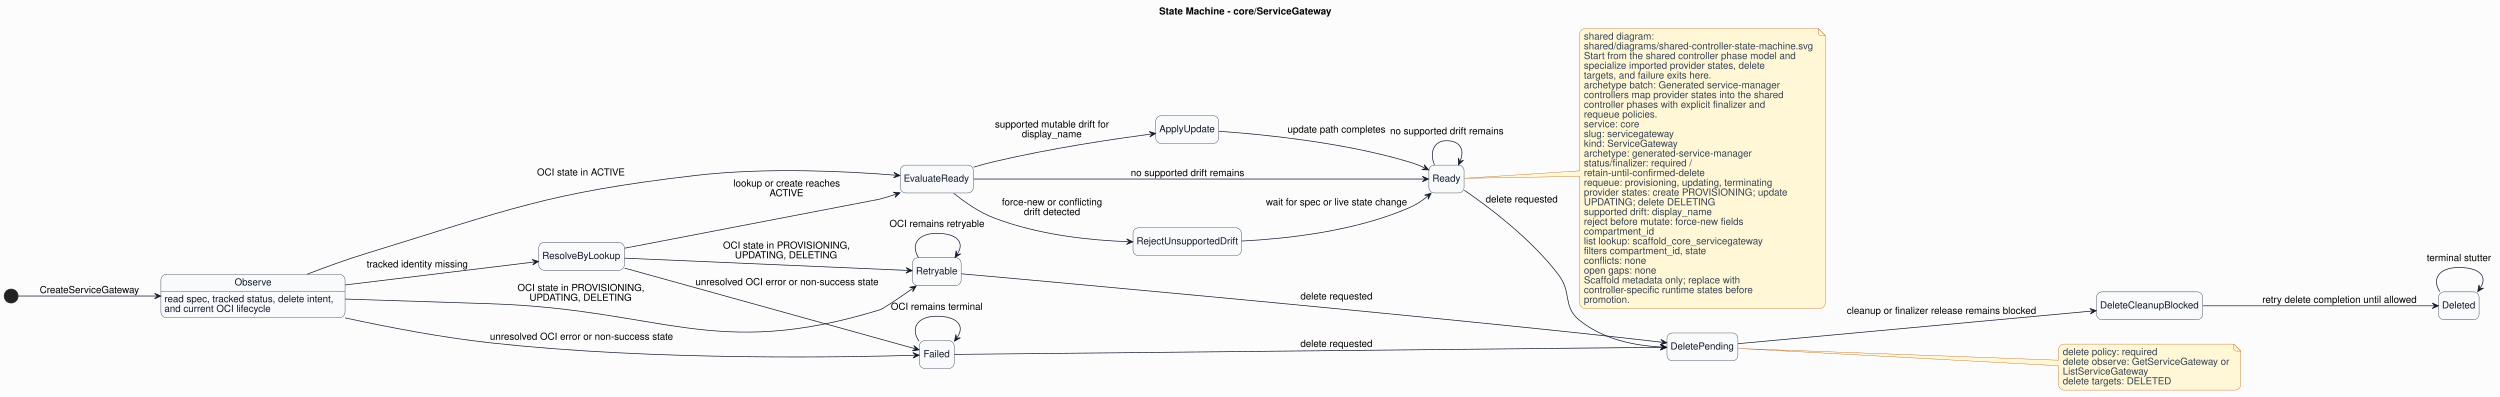
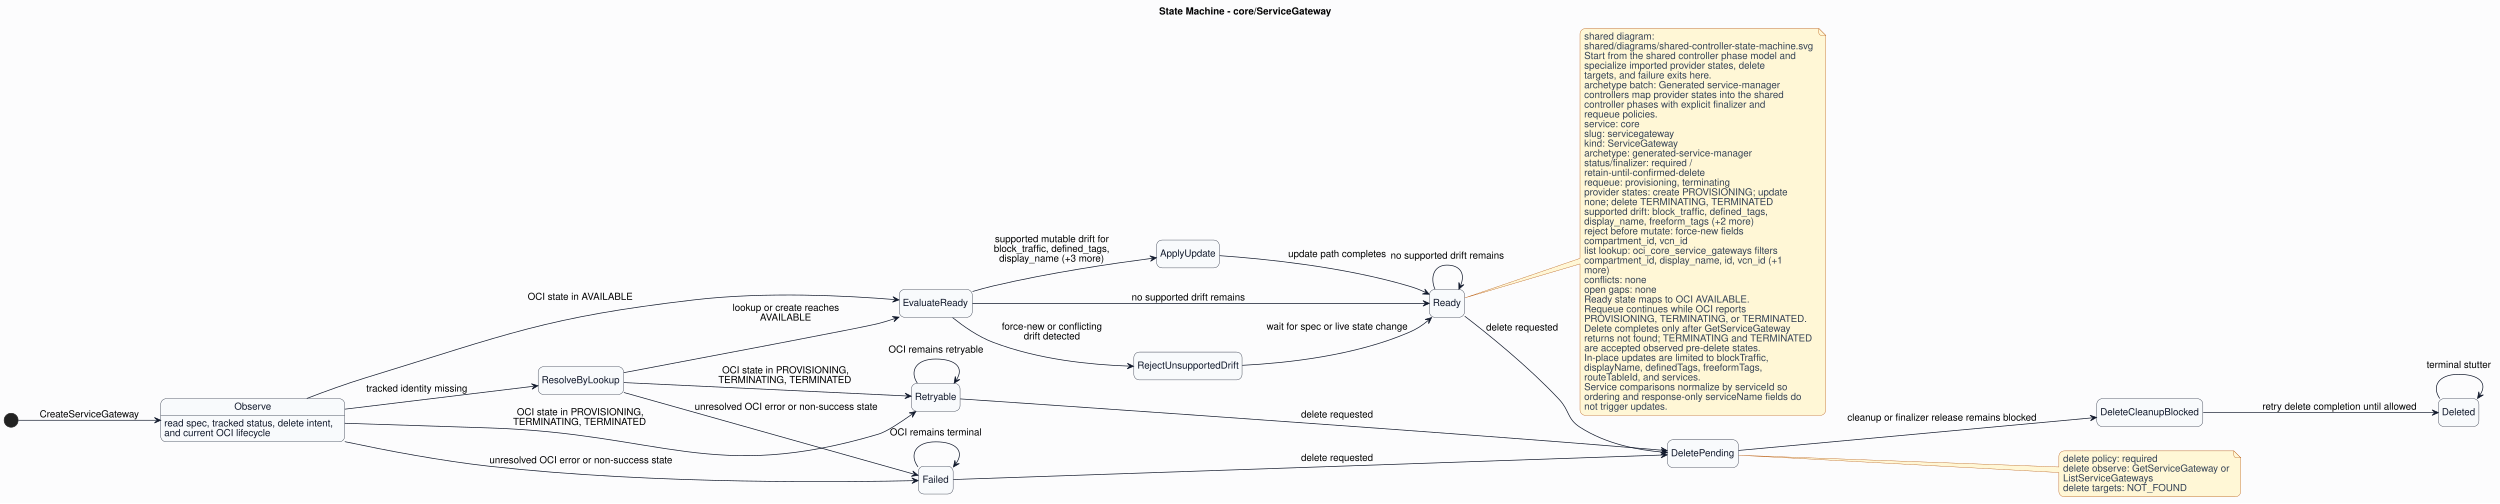
- <svg xmlns="http://www.w3.org/2000/svg" contentStyleType="text/css" data-diagram-type="STATE" height="569px" preserveAspectRatio="none" style="width:3589px;height:569px;background:#FCFCFD;" version="1.1" viewBox="0 0 3589 569" width="3589px" zoomAndPan="magnify">
+ <svg xmlns="http://www.w3.org/2000/svg" contentStyleType="text/css" data-diagram-type="STATE" height="723px" preserveAspectRatio="none" style="width:3593px;height:723px;background:#FCFCFD;" version="1.1" viewBox="0 0 3593 723" width="3593px" zoomAndPan="magnify">
  <defs />
  <g>
-     <rect fill="#FCFCFD" height="569" style="stroke:none;stroke-width:1;" width="3589" x="0" y="0" />
+     <rect fill="#FCFCFD" height="723" style="stroke:none;stroke-width:1;" width="3593" x="0" y="0" />
    <g class="title" data-source-line="10">
-       <text fill="#000000" font-family="Helvetica" font-size="14" font-weight="bold" lengthAdjust="spacing" textLength="247.447" x="1663.994" y="20.78">State Machine - core/ServiceGateway</text>
-     </g>
-     <g>
-       <rect fill="#F8FAFC" height="62" rx="8" ry="8" style="stroke:#0F172A;stroke-width:0.5;" width="264.364" x="231" y="394" />
-       <line style="stroke:#0F172A;stroke-width:0.5;" x1="231" x2="495.364" y1="418" y2="418" />
-       <text fill="#0F172A" font-family="Helvetica" font-size="14" lengthAdjust="spacing" textLength="52.91" x="336.727" y="409.78">Observe</text>
-       <text fill="#0F172A" font-family="Helvetica" font-size="14" lengthAdjust="spacing" textLength="244.364" x="236" y="433.78">read spec, tracked status, delete intent,</text>
-       <text fill="#0F172A" font-family="Helvetica" font-size="14" lengthAdjust="spacing" textLength="153.282" x="236" y="447.78">and current OCI lifecycle</text>
-     </g>
-     <rect fill="#F8FAFC" height="40" rx="8" ry="8" style="stroke:#0F172A;stroke-width:0.5;" width="104.951" x="1292.36" y="237" />
-     <text fill="#0F172A" font-family="Helvetica" font-size="14" lengthAdjust="spacing" textLength="94.951" x="1297.36" y="260.78">EvaluateReady</text>
-     <rect fill="#F8FAFC" height="40" rx="8" ry="8" style="stroke:#0F172A;stroke-width:0.5;" width="50.469" x="2051.32" y="237" />
-     <text fill="#0F172A" font-family="Helvetica" font-size="14" lengthAdjust="spacing" textLength="40.469" x="2056.32" y="260.78">Ready</text>
-     <rect fill="#F8FAFC" height="40" rx="8" ry="8" style="stroke:#0F172A;stroke-width:0.5;" width="69.917" x="1309.88" y="370" />
-     <text fill="#0F172A" font-family="Helvetica" font-size="14" lengthAdjust="spacing" textLength="59.917" x="1314.88" y="393.78">Retryable</text>
-     <rect fill="#F8FAFC" height="40" rx="8" ry="8" style="stroke:#0F172A;stroke-width:0.5;" width="50" x="1319.84" y="489" />
-     <text fill="#0F172A" font-family="Helvetica" font-size="14" lengthAdjust="spacing" textLength="38.131" x="1325.775" y="512.78">Failed</text>
-     <rect fill="#F8FAFC" height="40" rx="8" ry="8" style="stroke:#0F172A;stroke-width:0.5;" width="122.848" x="773.44" y="348" />
-     <text fill="#0F172A" font-family="Helvetica" font-size="14" lengthAdjust="spacing" textLength="112.848" x="778.44" y="371.78">ResolveByLookup</text>
-     <rect fill="#F8FAFC" height="40" rx="8" ry="8" style="stroke:#0F172A;stroke-width:0.5;" width="155.51" x="1626.56" y="327" />
-     <text fill="#0F172A" font-family="Helvetica" font-size="14" lengthAdjust="spacing" textLength="145.51" x="1631.56" y="350.78">RejectUnsupportedDrift</text>
-     <rect fill="#F8FAFC" height="40" rx="8" ry="8" style="stroke:#0F172A;stroke-width:0.5;" width="90.165" x="1659.23" y="166" />
-     <text fill="#0F172A" font-family="Helvetica" font-size="14" lengthAdjust="spacing" textLength="80.165" x="1664.23" y="189.78">ApplyUpdate</text>
-     <rect fill="#F8FAFC" height="40" rx="8" ry="8" style="stroke:#0F172A;stroke-width:0.5;" width="101.848" x="2393.1" y="478" />
-     <text fill="#0F172A" font-family="Helvetica" font-size="14" lengthAdjust="spacing" textLength="91.848" x="2398.1" y="501.78">DeletePending</text>
-     <rect fill="#F8FAFC" height="40" rx="8" ry="8" style="stroke:#0F172A;stroke-width:0.5;" width="58.255" x="3500.72" y="419" />
-     <text fill="#0F172A" font-family="Helvetica" font-size="14" lengthAdjust="spacing" textLength="48.255" x="3505.72" y="442.78">Deleted</text>
-     <rect fill="#F8FAFC" height="40" rx="8" ry="8" style="stroke:#0F172A;stroke-width:0.5;" width="152.427" x="3009.78" y="419" />
-     <text fill="#0F172A" font-family="Helvetica" font-size="14" lengthAdjust="spacing" textLength="142.427" x="3014.78" y="442.78">DeleteCleanupBlocked</text>
-     <ellipse cx="16" cy="425" fill="#222222" rx="10" ry="10" style="stroke:#222222;stroke-width:1;" />
+       <text fill="#000000" font-family="Helvetica" font-size="14" font-weight="bold" lengthAdjust="spacing" textLength="247.447" x="1665.854" y="20.78">State Machine - core/ServiceGateway</text>
+     </g>
+     <g class="entity" data-qualified-name="observe" id="ent0002">
+       <rect fill="#F8FAFC" height="62" rx="8" ry="8" style="stroke:#0F172A;stroke-width:0.5;" width="264.364" x="231" y="573" />
+       <line style="stroke:#0F172A;stroke-width:0.5;" x1="231" x2="495.364" y1="597" y2="597" />
+       <text fill="#0F172A" font-family="Helvetica" font-size="14" lengthAdjust="spacing" textLength="52.91" x="336.727" y="588.78">Observe</text>
+       <text fill="#0F172A" font-family="Helvetica" font-size="14" lengthAdjust="spacing" textLength="244.364" x="236" y="612.78">read spec, tracked status, delete intent,</text>
+       <text fill="#0F172A" font-family="Helvetica" font-size="14" lengthAdjust="spacing" textLength="153.282" x="236" y="626.78">and current OCI lifecycle</text>
+     </g>
+     <rect fill="#F8FAFC" height="40" rx="8" ry="8" style="stroke:#0F172A;stroke-width:0.5;" width="104.951" x="1292.36" y="416" />
+     <text fill="#0F172A" font-family="Helvetica" font-size="14" lengthAdjust="spacing" textLength="94.951" x="1297.36" y="439.78">EvaluateReady</text>
+     <rect fill="#F8FAFC" height="40" rx="8" ry="8" style="stroke:#0F172A;stroke-width:0.5;" width="50.469" x="2054.32" y="416" />
+     <text fill="#0F172A" font-family="Helvetica" font-size="14" lengthAdjust="spacing" textLength="40.469" x="2059.32" y="439.78">Ready</text>
+     <rect fill="#F8FAFC" height="40" rx="8" ry="8" style="stroke:#0F172A;stroke-width:0.5;" width="69.917" x="1309.88" y="551" />
+     <text fill="#0F172A" font-family="Helvetica" font-size="14" lengthAdjust="spacing" textLength="59.917" x="1314.88" y="574.78">Retryable</text>
+     <rect fill="#F8FAFC" height="40" rx="8" ry="8" style="stroke:#0F172A;stroke-width:0.5;" width="50" x="1319.84" y="670" />
+     <text fill="#0F172A" font-family="Helvetica" font-size="14" lengthAdjust="spacing" textLength="38.131" x="1325.775" y="693.78">Failed</text>
+     <rect fill="#F8FAFC" height="40" rx="8" ry="8" style="stroke:#0F172A;stroke-width:0.5;" width="122.848" x="773.44" y="527" />
+     <text fill="#0F172A" font-family="Helvetica" font-size="14" lengthAdjust="spacing" textLength="112.848" x="778.44" y="550.78">ResolveByLookup</text>
+     <rect fill="#F8FAFC" height="40" rx="8" ry="8" style="stroke:#0F172A;stroke-width:0.5;" width="155.51" x="1629.56" y="506" />
+     <text fill="#0F172A" font-family="Helvetica" font-size="14" lengthAdjust="spacing" textLength="145.51" x="1634.56" y="529.78">RejectUnsupportedDrift</text>
+     <rect fill="#F8FAFC" height="40" rx="8" ry="8" style="stroke:#0F172A;stroke-width:0.5;" width="90.165" x="1662.23" y="345" />
+     <text fill="#0F172A" font-family="Helvetica" font-size="14" lengthAdjust="spacing" textLength="80.165" x="1667.23" y="368.78">ApplyUpdate</text>
+     <rect fill="#F8FAFC" height="40" rx="8" ry="8" style="stroke:#0F172A;stroke-width:0.5;" width="101.848" x="2396.46" y="632" />
+     <text fill="#0F172A" font-family="Helvetica" font-size="14" lengthAdjust="spacing" textLength="91.848" x="2401.46" y="655.78">DeletePending</text>
+     <rect fill="#F8FAFC" height="40" rx="8" ry="8" style="stroke:#0F172A;stroke-width:0.5;" width="58.255" x="3504.44" y="573" />
+     <text fill="#0F172A" font-family="Helvetica" font-size="14" lengthAdjust="spacing" textLength="48.255" x="3509.44" y="596.78">Deleted</text>
+     <rect fill="#F8FAFC" height="40" rx="8" ry="8" style="stroke:#0F172A;stroke-width:0.5;" width="152.427" x="3013.5" y="573" />
+     <text fill="#0F172A" font-family="Helvetica" font-size="14" lengthAdjust="spacing" textLength="142.427" x="3018.5" y="596.78">DeleteCleanupBlocked</text>
+     <g class="start_entity" data-qualified-name=".start." data-source-line="32" id="ent0002">
+       <ellipse cx="16" cy="604" fill="#222222" rx="10" ry="10" style="stroke:#222222;stroke-width:1;" />
+     </g>
    <g class="entity" data-qualified-name="GMN2" data-source-line="55" id="ent0003">
-       <path d="M2267.78,49 L2267.78,245.2 L2102.1,255.99 L2267.78,253.2 L2267.78,435 A8,8 0 0 0 2275.78,443 L2612.261,443 A8,8 0 0 0 2620.261,435 L2620.261,51 L2610.261,41 L2275.78,41 A8,8 0 0 0 2267.78,49" fill="#FFF7D6" style="stroke:#B45309;stroke-width:0.5;" />
-       <path d="M2610.261,41 L2610.261,47 A4,4 0 0 0 2614.261,51 L2620.261,51 L2610.261,41" fill="#FFF7D6" style="stroke:#B45309;stroke-width:0.5;" />
-       <text fill="#334155" font-family="Helvetica" font-size="14" lengthAdjust="spacing" textLength="101.165" x="2273.78" y="56.78">shared diagram:</text>
-       <text fill="#334155" font-family="Helvetica" font-size="14" lengthAdjust="spacing" textLength="331.481" x="2273.78" y="70.78">shared/diagrams/shared-controller-state-machine.svg</text>
-       <text fill="#334155" font-family="Helvetica" font-size="14" lengthAdjust="spacing" textLength="304.274" x="2273.78" y="84.78">Start from the shared controller phase model and</text>
-       <text fill="#334155" font-family="Helvetica" font-size="14" lengthAdjust="spacing" textLength="261.468" x="2273.78" y="98.78">specialize imported provider states, delete</text>
-       <text fill="#334155" font-family="Helvetica" font-size="14" lengthAdjust="spacing" textLength="184.434" x="2273.78" y="112.78">targets, and failure exits here.</text>
-       <text fill="#334155" font-family="Helvetica" font-size="14" lengthAdjust="spacing" textLength="281.709" x="2273.78" y="126.78">archetype batch: Generated service-manager</text>
-       <text fill="#334155" font-family="Helvetica" font-size="14" lengthAdjust="spacing" textLength="287.923" x="2273.78" y="140.78">controllers map provider states into the shared</text>
-       <text fill="#334155" font-family="Helvetica" font-size="14" lengthAdjust="spacing" textLength="261.461" x="2273.78" y="154.78">controller phases with explicit finalizer and</text>
-       <text fill="#334155" font-family="Helvetica" font-size="14" lengthAdjust="spacing" textLength="105.848" x="2273.78" y="168.78">requeue policies.</text>
-       <text fill="#334155" font-family="Helvetica" font-size="14" lengthAdjust="spacing" textLength="79.358" x="2273.78" y="182.78">service: core</text>
-       <text fill="#334155" font-family="Helvetica" font-size="14" lengthAdjust="spacing" textLength="129.951" x="2273.78" y="196.78">slug: servicegateway</text>
-       <text fill="#334155" font-family="Helvetica" font-size="14" lengthAdjust="spacing" textLength="135.393" x="2273.78" y="210.78">kind: ServiceGateway</text>
-       <text fill="#334155" font-family="Helvetica" font-size="14" lengthAdjust="spacing" textLength="241.24" x="2273.78" y="224.78">archetype: generated-service-manager</text>
-       <text fill="#334155" font-family="Helvetica" font-size="14" lengthAdjust="spacing" textLength="156.406" x="2273.78" y="238.78">status/finalizer: required /</text>
-       <text fill="#334155" font-family="Helvetica" font-size="14" lengthAdjust="spacing" textLength="174.303" x="2273.78" y="252.78">retain-until-confirmed-delete</text>
-       <text fill="#334155" font-family="Helvetica" font-size="14" lengthAdjust="spacing" textLength="272.398" x="2273.78" y="266.78">requeue: provisioning, updating, terminating</text>
-       <text fill="#334155" font-family="Helvetica" font-size="14" lengthAdjust="spacing" textLength="295.682" x="2273.78" y="280.78">provider states: create PROVISIONING; update</text>
-       <text fill="#334155" font-family="Helvetica" font-size="14" lengthAdjust="spacing" textLength="192.165" x="2273.78" y="294.78">UPDATING; delete DELETING</text>
-       <text fill="#334155" font-family="Helvetica" font-size="14" lengthAdjust="spacing" textLength="183.661" x="2273.78" y="308.78">supported drift: display_name</text>
-       <text fill="#334155" font-family="Helvetica" font-size="14" lengthAdjust="spacing" textLength="230.33" x="2273.78" y="322.78">reject before mutate: force-new fields</text>
-       <text fill="#334155" font-family="Helvetica" font-size="14" lengthAdjust="spacing" textLength="100.379" x="2273.78" y="336.78">compartment_id</text>
-       <text fill="#334155" font-family="Helvetica" font-size="14" lengthAdjust="spacing" textLength="257.578" x="2273.78" y="350.78">list lookup: scaffold_core_servicegateway</text>
-       <text fill="#334155" font-family="Helvetica" font-size="14" lengthAdjust="spacing" textLength="175.848" x="2273.78" y="364.78">filters compartment_id, state</text>
-       <text fill="#334155" font-family="Helvetica" font-size="14" lengthAdjust="spacing" textLength="89.496" x="2273.78" y="378.78">conflicts: none</text>
-       <text fill="#334155" font-family="Helvetica" font-size="14" lengthAdjust="spacing" textLength="104.316" x="2273.78" y="392.78">open gaps: none</text>
-       <text fill="#334155" font-family="Helvetica" font-size="14" lengthAdjust="spacing" textLength="224.902" x="2273.78" y="406.78">Scaffold metadata only; replace with</text>
-       <text fill="#334155" font-family="Helvetica" font-size="14" lengthAdjust="spacing" textLength="244.323" x="2273.78" y="420.78">controller-specific runtime states before</text>
-       <text fill="#334155" font-family="Helvetica" font-size="14" lengthAdjust="spacing" textLength="66.144" x="2273.78" y="434.78">promotion.</text>
-     </g>
-     <g class="entity" data-qualified-name="GMN5" data-source-line="85" id="ent0006">
-       <path d="M2955.27,502 L2955.27,517.1 L2495.24,500.28 L2955.27,525.1 L2955.27,552 A8,8 0 0 0 2963.27,560 L3208.724,560 A8,8 0 0 0 3216.724,552 L3216.724,504 L3206.724,494 L2963.27,494 A8,8 0 0 0 2955.27,502" fill="#FFF7D6" style="stroke:#B45309;stroke-width:0.5;" />
-       <path d="M3206.724,494 L3206.724,500 A4,4 0 0 0 3210.724,504 L3216.724,504 L3206.724,494" fill="#FFF7D6" style="stroke:#B45309;stroke-width:0.5;" />
-       <text fill="#334155" font-family="Helvetica" font-size="14" lengthAdjust="spacing" textLength="136.972" x="2961.27" y="509.78">delete policy: required</text>
-       <text fill="#334155" font-family="Helvetica" font-size="14" lengthAdjust="spacing" textLength="240.454" x="2961.27" y="523.78">delete observe: GetServiceGateway or</text>
-       <text fill="#334155" font-family="Helvetica" font-size="14" lengthAdjust="spacing" textLength="123.717" x="2961.27" y="537.78">ListServiceGateway</text>
-       <text fill="#334155" font-family="Helvetica" font-size="14" lengthAdjust="spacing" textLength="157.185" x="2961.27" y="551.78">delete targets: DELETED</text>
+       <path d="M2270.78,49 L2270.78,371.3 L2105.12,428.14 L2270.78,379.3 L2270.78,589 A8,8 0 0 0 2278.78,597 L2615.986,597 A8,8 0 0 0 2623.986,589 L2623.986,51 L2613.986,41 L2278.78,41 A8,8 0 0 0 2270.78,49" fill="#FFF7D6" style="stroke:#B45309;stroke-width:0.5;" />
+       <path d="M2613.986,41 L2613.986,47 A4,4 0 0 0 2617.986,51 L2623.986,51 L2613.986,41" fill="#FFF7D6" style="stroke:#B45309;stroke-width:0.5;" />
+       <text fill="#334155" font-family="Helvetica" font-size="14" lengthAdjust="spacing" textLength="101.165" x="2276.78" y="56.78">shared diagram:</text>
+       <text fill="#334155" font-family="Helvetica" font-size="14" lengthAdjust="spacing" textLength="331.481" x="2276.78" y="70.78">shared/diagrams/shared-controller-state-machine.svg</text>
+       <text fill="#334155" font-family="Helvetica" font-size="14" lengthAdjust="spacing" textLength="304.274" x="2276.78" y="84.78">Start from the shared controller phase model and</text>
+       <text fill="#334155" font-family="Helvetica" font-size="14" lengthAdjust="spacing" textLength="261.468" x="2276.78" y="98.78">specialize imported provider states, delete</text>
+       <text fill="#334155" font-family="Helvetica" font-size="14" lengthAdjust="spacing" textLength="184.434" x="2276.78" y="112.78">targets, and failure exits here.</text>
+       <text fill="#334155" font-family="Helvetica" font-size="14" lengthAdjust="spacing" textLength="281.709" x="2276.78" y="126.78">archetype batch: Generated service-manager</text>
+       <text fill="#334155" font-family="Helvetica" font-size="14" lengthAdjust="spacing" textLength="287.923" x="2276.78" y="140.78">controllers map provider states into the shared</text>
+       <text fill="#334155" font-family="Helvetica" font-size="14" lengthAdjust="spacing" textLength="261.461" x="2276.78" y="154.78">controller phases with explicit finalizer and</text>
+       <text fill="#334155" font-family="Helvetica" font-size="14" lengthAdjust="spacing" textLength="105.848" x="2276.78" y="168.78">requeue policies.</text>
+       <text fill="#334155" font-family="Helvetica" font-size="14" lengthAdjust="spacing" textLength="79.358" x="2276.78" y="182.78">service: core</text>
+       <text fill="#334155" font-family="Helvetica" font-size="14" lengthAdjust="spacing" textLength="129.951" x="2276.78" y="196.78">slug: servicegateway</text>
+       <text fill="#334155" font-family="Helvetica" font-size="14" lengthAdjust="spacing" textLength="135.393" x="2276.78" y="210.78">kind: ServiceGateway</text>
+       <text fill="#334155" font-family="Helvetica" font-size="14" lengthAdjust="spacing" textLength="241.24" x="2276.78" y="224.78">archetype: generated-service-manager</text>
+       <text fill="#334155" font-family="Helvetica" font-size="14" lengthAdjust="spacing" textLength="156.406" x="2276.78" y="238.78">status/finalizer: required /</text>
+       <text fill="#334155" font-family="Helvetica" font-size="14" lengthAdjust="spacing" textLength="174.303" x="2276.78" y="252.78">retain-until-confirmed-delete</text>
+       <text fill="#334155" font-family="Helvetica" font-size="14" lengthAdjust="spacing" textLength="210.902" x="2276.78" y="266.78">requeue: provisioning, terminating</text>
+       <text fill="#334155" font-family="Helvetica" font-size="14" lengthAdjust="spacing" textLength="295.682" x="2276.78" y="280.78">provider states: create PROVISIONING; update</text>
+       <text fill="#334155" font-family="Helvetica" font-size="14" lengthAdjust="spacing" textLength="276.179" x="2276.78" y="294.78">none; delete TERMINATING, TERMINATED</text>
+       <text fill="#334155" font-family="Helvetica" font-size="14" lengthAdjust="spacing" textLength="263.819" x="2276.78" y="308.78">supported drift: block_traffic, defined_tags,</text>
+       <text fill="#334155" font-family="Helvetica" font-size="14" lengthAdjust="spacing" textLength="245.499" x="2276.78" y="322.78">display_name, freeform_tags (+2 more)</text>
+       <text fill="#334155" font-family="Helvetica" font-size="14" lengthAdjust="spacing" textLength="230.33" x="2276.78" y="336.78">reject before mutate: force-new fields</text>
+       <text fill="#334155" font-family="Helvetica" font-size="14" lengthAdjust="spacing" textLength="148.627" x="2276.78" y="350.78">compartment_id, vcn_id</text>
+       <text fill="#334155" font-family="Helvetica" font-size="14" lengthAdjust="spacing" textLength="279.351" x="2276.78" y="364.78">list lookup: oci_core_service_gateways filters</text>
+       <text fill="#334155" font-family="Helvetica" font-size="14" lengthAdjust="spacing" textLength="285.981" x="2276.78" y="378.78">compartment_id, display_name, id, vcn_id (+1</text>
+       <text fill="#334155" font-family="Helvetica" font-size="14" lengthAdjust="spacing" textLength="36.559" x="2276.78" y="392.78">more)</text>
+       <text fill="#334155" font-family="Helvetica" font-size="14" lengthAdjust="spacing" textLength="89.496" x="2276.78" y="406.78">conflicts: none</text>
+       <text fill="#334155" font-family="Helvetica" font-size="14" lengthAdjust="spacing" textLength="104.316" x="2276.78" y="420.78">open gaps: none</text>
+       <text fill="#334155" font-family="Helvetica" font-size="14" lengthAdjust="spacing" textLength="240.447" x="2276.78" y="434.78">Ready state maps to OCI AVAILABLE.</text>
+       <text fill="#334155" font-family="Helvetica" font-size="14" lengthAdjust="spacing" textLength="232.682" x="2276.78" y="448.78">Requeue continues while OCI reports</text>
+       <text fill="#334155" font-family="Helvetica" font-size="14" lengthAdjust="spacing" textLength="325.91" x="2276.78" y="462.78">PROVISIONING, TERMINATING, or TERMINATED.</text>
+       <text fill="#334155" font-family="Helvetica" font-size="14" lengthAdjust="spacing" textLength="298.026" x="2276.78" y="476.78">Delete completes only after GetServiceGateway</text>
+       <text fill="#334155" font-family="Helvetica" font-size="14" lengthAdjust="spacing" textLength="332.206" x="2276.78" y="490.78">returns not found; TERMINATING and TERMINATED</text>
+       <text fill="#334155" font-family="Helvetica" font-size="14" lengthAdjust="spacing" textLength="254.488" x="2276.78" y="504.78">are accepted observed pre-delete states.</text>
+       <text fill="#334155" font-family="Helvetica" font-size="14" lengthAdjust="spacing" textLength="266.902" x="2276.78" y="518.78">In-place updates are limited to blockTraffic,</text>
+       <text fill="#334155" font-family="Helvetica" font-size="14" lengthAdjust="spacing" textLength="260.675" x="2276.78" y="532.78">displayName, definedTags, freeformTags,</text>
+       <text fill="#334155" font-family="Helvetica" font-size="14" lengthAdjust="spacing" textLength="168.868" x="2276.78" y="546.78">routeTableId, and services.</text>
+       <text fill="#334155" font-family="Helvetica" font-size="14" lengthAdjust="spacing" textLength="291.778" x="2276.78" y="560.78">Service comparisons normalize by serviceId so</text>
+       <text fill="#334155" font-family="Helvetica" font-size="14" lengthAdjust="spacing" textLength="312.054" x="2276.78" y="574.78">ordering and response-only serviceName fields do</text>
+       <text fill="#334155" font-family="Helvetica" font-size="14" lengthAdjust="spacing" textLength="120.634" x="2276.78" y="588.78">not trigger updates.</text>
+     </g>
+     <g class="entity" data-qualified-name="GMN5" data-source-line="96" id="ent0006">
+       <path d="M2958.99,656 L2958.99,671.12 L2498.63,654.28 L2958.99,679.12 L2958.99,706 A8,8 0 0 0 2966.99,714 L3212.444,714 A8,8 0 0 0 3220.444,706 L3220.444,658 L3210.444,648 L2966.99,648 A8,8 0 0 0 2958.99,656" fill="#FFF7D6" style="stroke:#B45309;stroke-width:0.5;" />
+       <path d="M3210.444,648 L3210.444,654 A4,4 0 0 0 3214.444,658 L3220.444,658 L3210.444,648" fill="#FFF7D6" style="stroke:#B45309;stroke-width:0.5;" />
+       <text fill="#334155" font-family="Helvetica" font-size="14" lengthAdjust="spacing" textLength="136.972" x="2964.99" y="663.78">delete policy: required</text>
+       <text fill="#334155" font-family="Helvetica" font-size="14" lengthAdjust="spacing" textLength="240.454" x="2964.99" y="677.78">delete observe: GetServiceGateway or</text>
+       <text fill="#334155" font-family="Helvetica" font-size="14" lengthAdjust="spacing" textLength="130.717" x="2964.99" y="691.78">ListServiceGateways</text>
+       <text fill="#334155" font-family="Helvetica" font-size="14" lengthAdjust="spacing" textLength="179.724" x="2964.99" y="705.78">delete targets: NOT_FOUND</text>
    </g>
    <g class="link" data-entity-1="ent0002" data-entity-2="ent0002" data-link-type="dependency" data-source-line="32" id="lnk3">
-       <path d="M26.23,425 C55.61,425 143.76,425 224.94,425" fill="none" id="*start*-to-observe" style="stroke:#0F172A;stroke-width:1;" />
-       <polygon fill="#0F172A" points="230.94,425,221.94,421,225.94,425,221.94,429,230.94,425" style="stroke:#0F172A;stroke-width:1;" />
-       <text fill="#000000" font-family="Helvetica" font-size="14" lengthAdjust="spacing" textLength="143.951" x="57" y="420.78">CreateServiceGateway</text>
+       <path d="M26.23,604 C55.61,604 143.76,604 224.94,604" fill="none" id="*start*-to-observe" style="stroke:#0F172A;stroke-width:1;" />
+       <polygon fill="#0F172A" points="230.94,604,221.94,600,225.94,604,221.94,608,230.94,604" style="stroke:#0F172A;stroke-width:1;" />
+       <text fill="#000000" font-family="Helvetica" font-size="14" lengthAdjust="spacing" textLength="143.951" x="57" y="599.78">CreateServiceGateway</text>
    </g>
    <g class="link" data-entity-1="ent0002" data-entity-2="ent0007" data-link-type="dependency" data-source-line="33" id="lnk4">
-       <path d="M495.64,409.05 C586.55,398.01 697.334,384.573 767.184,376.093" fill="none" id="observe-to-resolve_by_lookup" style="stroke:#0F172A;stroke-width:1;" />
-       <polygon fill="#0F172A" points="773.14,375.37,763.723,372.484,768.176,375.973,764.688,380.425,773.14,375.37" style="stroke:#0F172A;stroke-width:1;" />
-       <text fill="#000000" font-family="Helvetica" font-size="14" lengthAdjust="spacing" textLength="145.503" x="526.36" y="383.84">tracked identity missing</text>
+       <path d="M495.64,588.05 C586.55,577.01 697.334,563.573 767.184,555.093" fill="none" id="observe-to-resolve_by_lookup" style="stroke:#0F172A;stroke-width:1;" />
+       <polygon fill="#0F172A" points="773.14,554.37,763.723,551.484,768.176,554.973,764.688,559.426,773.14,554.37" style="stroke:#0F172A;stroke-width:1;" />
+       <text fill="#000000" font-family="Helvetica" font-size="14" lengthAdjust="spacing" textLength="145.503" x="526.36" y="562.84">tracked identity missing</text>
    </g>
    <g class="link" data-entity-1="ent0007" data-entity-2="ent0003" data-link-type="dependency" data-source-line="34" id="lnk5">
-       <path d="M896.78,356.3 C1014.37,333.72 1261.26,286.3 1262.36,286 C1272.07,283.36 1276.604,282.054 1286.384,278.704" fill="none" id="resolve_by_lookup-to-evaluate_ready" style="stroke:#0F172A;stroke-width:1;" />
-       <polygon fill="#0F172A" points="1292.06,276.76,1282.249,275.892,1287.33,278.38,1284.842,283.461,1292.06,276.76" style="stroke:#0F172A;stroke-width:1;" />
-       <text fill="#000000" font-family="Helvetica" font-size="14" lengthAdjust="spacing" textLength="154.089" x="1052.86" y="267.78">lookup or create reaches</text>
-       <text fill="#000000" font-family="Helvetica" font-size="14" lengthAdjust="spacing" textLength="50.565" x="1104.622" y="281.78">ACTIVE</text>
+       <path d="M896.57,535.58 C1010.1,514.19 1244.77,469.79 1262.36,465 C1272.07,462.36 1276.604,461.054 1286.384,457.704" fill="none" id="resolve_by_lookup-to-evaluate_ready" style="stroke:#0F172A;stroke-width:1;" />
+       <polygon fill="#0F172A" points="1292.06,455.76,1282.249,454.892,1287.33,457.38,1284.842,462.461,1292.06,455.76" style="stroke:#0F172A;stroke-width:1;" />
+       <text fill="#000000" font-family="Helvetica" font-size="14" lengthAdjust="spacing" textLength="154.089" x="1052.86" y="446.78">lookup or create reaches</text>
+       <text fill="#000000" font-family="Helvetica" font-size="14" lengthAdjust="spacing" textLength="75.489" x="1092.16" y="460.78">AVAILABLE</text>
    </g>
    <g class="link" data-entity-1="ent0007" data-entity-2="ent0005" data-link-type="dependency" data-source-line="35" id="lnk6">
-       <path d="M896.63,370.63 C1004.21,375.29 1218.806,384.58 1303.596,388.26" fill="none" id="resolve_by_lookup-to-retryable" style="stroke:#0F172A;stroke-width:1;" />
-       <polygon fill="#0F172A" points="1309.59,388.52,1300.772,384.134,1304.595,388.303,1300.425,392.126,1309.59,388.52" style="stroke:#0F172A;stroke-width:1;" />
-       <text fill="#000000" font-family="Helvetica" font-size="14" lengthAdjust="spacing" textLength="184.379" x="1037.86" y="356.9">OCI state in PROVISIONING,</text>
-       <text fill="#000000" font-family="Helvetica" font-size="14" lengthAdjust="spacing" textLength="150.131" x="1054.984" y="370.9">UPDATING, DELETING</text>
+       <path d="M896.63,549.87 C1004.21,554.95 1218.807,565.097 1303.597,569.097" fill="none" id="resolve_by_lookup-to-retryable" style="stroke:#0F172A;stroke-width:1;" />
+       <polygon fill="#0F172A" points="1309.59,569.38,1300.789,564.96,1304.596,569.144,1300.411,572.951,1309.59,569.38" style="stroke:#0F172A;stroke-width:1;" />
+       <text fill="#000000" font-family="Helvetica" font-size="14" lengthAdjust="spacing" textLength="184.379" x="1037.781" y="536.54">OCI state in PROVISIONING,</text>
+       <text fill="#000000" font-family="Helvetica" font-size="14" lengthAdjust="spacing" textLength="195.221" x="1032.36" y="550.54">TERMINATING, TERMINATED</text>
    </g>
    <g class="link" data-entity-1="ent0007" data-entity-2="ent0006" data-link-type="dependency" data-source-line="36" id="lnk7">
-       <path d="M896.63,384.87 C1008.69,415.97 1237.579,479.505 1313.669,500.625" fill="none" id="resolve_by_lookup-to-failed" style="stroke:#0F172A;stroke-width:1;" />
-       <polygon fill="#0F172A" points="1319.45,502.23,1311.848,495.969,1314.632,500.893,1309.708,503.677,1319.45,502.23" style="stroke:#0F172A;stroke-width:1;" />
-       <text fill="#000000" font-family="Helvetica" font-size="14" lengthAdjust="spacing" textLength="263.778" x="998.36" y="409.39">unresolved OCI error or non-success state</text>
+       <path d="M896.63,564.11 C1008.69,595.65 1237.585,660.083 1313.675,681.513" fill="none" id="resolve_by_lookup-to-failed" style="stroke:#0F172A;stroke-width:1;" />
+       <polygon fill="#0F172A" points="1319.45,683.14,1311.871,676.85,1314.637,681.784,1309.703,684.55,1319.45,683.14" style="stroke:#0F172A;stroke-width:1;" />
+       <text fill="#000000" font-family="Helvetica" font-size="14" lengthAdjust="spacing" textLength="263.778" x="998.36" y="589.03">unresolved OCI error or non-success state</text>
    </g>
    <g class="link" data-entity-1="ent0002" data-entity-2="ent0003" data-link-type="dependency" data-source-line="37" id="lnk8">
-       <path d="M440.96,393.64 C467.45,383.43 497.47,372.55 525.36,364 C731.5,300.82 783.22,277.06 997.36,252 C1101.33,239.83 1218.05,246.034 1285.99,251.554" fill="none" id="observe-to-evaluate_ready" style="stroke:#0F172A;stroke-width:1;" />
-       <polygon fill="#0F172A" points="1291.97,252.04,1283.323,247.324,1286.986,251.635,1282.676,255.298,1291.97,252.04" style="stroke:#0F172A;stroke-width:1;" />
-       <text fill="#000000" font-family="Helvetica" font-size="14" lengthAdjust="spacing" textLength="128.372" x="770.86" y="251.95">OCI state in ACTIVE</text>
+       <path d="M440.96,572.64 C467.45,562.43 497.47,551.55 525.36,543 C731.5,479.82 783.22,456.06 997.36,431 C1101.33,418.83 1218.05,425.034 1285.99,430.554" fill="none" id="observe-to-evaluate_ready" style="stroke:#0F172A;stroke-width:1;" />
+       <polygon fill="#0F172A" points="1291.97,431.04,1283.323,426.324,1286.986,430.635,1282.676,434.298,1291.97,431.04" style="stroke:#0F172A;stroke-width:1;" />
+       <text fill="#000000" font-family="Helvetica" font-size="14" lengthAdjust="spacing" textLength="153.296" x="758.36" y="430.95">OCI state in AVAILABLE</text>
    </g>
    <g class="link" data-entity-1="ent0002" data-entity-2="ent0005" data-link-type="dependency" data-source-line="38" id="lnk9">
-       <path d="M495.47,429.33 C558.11,431.38 634.11,433.85 702.36,436 C951.16,443.84 1024.33,517.82 1262.36,445 C1268.36,443.17 1289.442,428.766 1310.472,413.886" fill="none" id="observe-to-retryable" style="stroke:#0F172A;stroke-width:1;" />
-       <polygon fill="#0F172A" points="1315.37,410.42,1305.713,412.353,1311.288,413.308,1310.333,418.884,1315.37,410.42" style="stroke:#0F172A;stroke-width:1;" />
-       <text fill="#000000" font-family="Helvetica" font-size="14" lengthAdjust="spacing" textLength="184.379" x="742.86" y="417.78">OCI state in PROVISIONING,</text>
-       <text fill="#000000" font-family="Helvetica" font-size="14" lengthAdjust="spacing" textLength="150.131" x="759.984" y="431.78">UPDATING, DELETING</text>
+       <path d="M495.47,608.33 C558.11,610.38 634.11,612.85 702.36,615 C951.16,622.84 1023.72,694.79 1262.36,624 C1273.77,620.62 1292.445,608.364 1311.305,594.914" fill="none" id="observe-to-retryable" style="stroke:#0F172A;stroke-width:1;" />
+       <polygon fill="#0F172A" points="1316.19,591.43,1306.54,593.399,1312.119,594.333,1311.185,599.912,1316.19,591.43" style="stroke:#0F172A;stroke-width:1;" />
+       <text fill="#000000" font-family="Helvetica" font-size="14" lengthAdjust="spacing" textLength="184.379" x="742.781" y="596.78">OCI state in PROVISIONING,</text>
+       <text fill="#000000" font-family="Helvetica" font-size="14" lengthAdjust="spacing" textLength="195.221" x="737.36" y="610.78">TERMINATING, TERMINATED</text>
    </g>
    <g class="link" data-entity-1="ent0002" data-entity-2="ent0006" data-link-type="dependency" data-source-line="39" id="lnk10">
-       <path d="M495.48,456.38 C557.78,469.89 633.51,484.32 702.36,492 C941.8,518.7 1228.453,512.602 1313.563,510.012" fill="none" id="observe-to-failed" style="stroke:#0F172A;stroke-width:1;" />
-       <polygon fill="#0F172A" points="1319.56,509.83,1310.443,506.106,1314.562,509.982,1310.686,514.102,1319.56,509.83" style="stroke:#0F172A;stroke-width:1;" />
-       <text fill="#000000" font-family="Helvetica" font-size="14" lengthAdjust="spacing" textLength="263.778" x="703.36" y="487.78">unresolved OCI error or non-success state</text>
+       <path d="M495.52,634.76 C557.83,648.03 633.56,662.26 702.36,670 C941.8,696.92 1228.452,692.769 1313.562,690.789" fill="none" id="observe-to-failed" style="stroke:#0F172A;stroke-width:1;" />
+       <polygon fill="#0F172A" points="1319.56,690.65,1310.469,686.86,1314.561,690.766,1310.656,694.858,1319.56,690.65" style="stroke:#0F172A;stroke-width:1;" />
+       <text fill="#000000" font-family="Helvetica" font-size="14" lengthAdjust="spacing" textLength="263.778" x="703.36" y="665.78">unresolved OCI error or non-success state</text>
    </g>
    <g class="link" data-entity-1="ent0003" data-entity-2="ent0008" data-link-type="dependency" data-source-line="40" id="lnk11">
-       <path d="M1369.06,277.48 C1384.49,289.89 1405.81,304.85 1427.32,313 C1491.53,337.35 1563.604,344.906 1620.304,347.026" fill="none" id="evaluate_ready-to-reject_unsupported_drift" style="stroke:#0F172A;stroke-width:1;" />
-       <polygon fill="#0F172A" points="1626.3,347.25,1617.456,342.916,1621.303,347.063,1617.157,350.911,1626.3,347.25" style="stroke:#0F172A;stroke-width:1;" />
-       <text fill="#000000" font-family="Helvetica" font-size="14" lengthAdjust="spacing" textLength="143.951" x="1438.32" y="294.78">force-new or conflicting</text>
-       <text fill="#000000" font-family="Helvetica" font-size="14" lengthAdjust="spacing" textLength="80.938" x="1469.827" y="308.78">drift detected</text>
+       <path d="M1369.06,456.49 C1384.49,468.9 1405.8,483.86 1427.32,492 C1492.46,516.65 1565.714,524.169 1623.074,526.189" fill="none" id="evaluate_ready-to-reject_unsupported_drift" style="stroke:#0F172A;stroke-width:1;" />
+       <polygon fill="#0F172A" points="1629.07,526.4,1620.216,522.086,1624.073,526.224,1619.935,530.081,1629.07,526.4" style="stroke:#0F172A;stroke-width:1;" />
+       <text fill="#000000" font-family="Helvetica" font-size="14" lengthAdjust="spacing" textLength="143.951" x="1439.82" y="473.78">force-new or conflicting</text>
+       <text fill="#000000" font-family="Helvetica" font-size="14" lengthAdjust="spacing" textLength="80.938" x="1471.327" y="487.78">drift detected</text>
    </g>
    <g class="link" data-entity-1="ent0008" data-entity-2="ent0004" data-link-type="dependency" data-source-line="41" id="lnk12">
-       <path d="M1782.32,346.06 C1848.2,342.77 1944.3,332 2021.32,299 C2033.36,293.84 2040.48,289.236 2049.92,281.246" fill="none" id="reject_unsupported_drift-to-ready" style="stroke:#0F172A;stroke-width:1;" />
-       <polygon fill="#0F172A" points="2054.5,277.37,2045.046,280.131,2050.684,280.6,2050.215,286.238,2054.5,277.37" style="stroke:#0F172A;stroke-width:1;" />
-       <text fill="#000000" font-family="Helvetica" font-size="14" lengthAdjust="spacing" textLength="203.882" x="1817.32" y="294.78">wait for spec or live state change</text>
+       <path d="M1785.32,525.06 C1851.2,521.77 1947.3,511 2024.32,478 C2036.36,472.84 2043.48,468.236 2052.92,460.246" fill="none" id="reject_unsupported_drift-to-ready" style="stroke:#0F172A;stroke-width:1;" />
+       <polygon fill="#0F172A" points="2057.5,456.37,2048.046,459.131,2053.684,459.6,2053.215,465.238,2057.5,456.37" style="stroke:#0F172A;stroke-width:1;" />
+       <text fill="#000000" font-family="Helvetica" font-size="14" lengthAdjust="spacing" textLength="203.882" x="1820.32" y="473.78">wait for spec or live state change</text>
    </g>
    <g class="link" data-entity-1="ent0003" data-entity-2="ent0009" data-link-type="dependency" data-source-line="42" id="lnk13">
-       <path d="M1397.72,239.96 C1407.49,237.07 1417.67,234.27 1427.32,232 C1508.17,212.95 1598.202,199.61 1653.032,192.33" fill="none" id="evaluate_ready-to-apply_update" style="stroke:#0F172A;stroke-width:1;" />
-       <polygon fill="#0F172A" points="1658.98,191.54,1649.532,188.759,1654.024,192.198,1650.585,196.69,1658.98,191.54" style="stroke:#0F172A;stroke-width:1;" />
-       <text fill="#000000" font-family="Helvetica" font-size="14" lengthAdjust="spacing" textLength="163.42" x="1428.32" y="183.09">supported mutable drift for</text>
-       <text fill="#000000" font-family="Helvetica" font-size="14" lengthAdjust="spacing" textLength="86.386" x="1466.837" y="197.09">display_name</text>
+       <path d="M1397.71,418.95 C1407.48,416.06 1417.66,413.27 1427.32,411 C1509.28,391.76 1600.69,378.425 1656.03,371.215" fill="none" id="evaluate_ready-to-apply_update" style="stroke:#0F172A;stroke-width:1;" />
+       <polygon fill="#0F172A" points="1661.98,370.44,1652.539,367.636,1657.022,371.086,1653.572,375.569,1661.98,370.44" style="stroke:#0F172A;stroke-width:1;" />
+       <text fill="#000000" font-family="Helvetica" font-size="14" lengthAdjust="spacing" textLength="163.42" x="1429.882" y="348.01">supported mutable drift for</text>
+       <text fill="#000000" font-family="Helvetica" font-size="14" lengthAdjust="spacing" textLength="166.544" x="1428.32" y="362.01">block_traffic, defined_tags,</text>
+       <text fill="#000000" font-family="Helvetica" font-size="14" lengthAdjust="spacing" textLength="151.348" x="1435.918" y="376.01">display_name (+3 more)</text>
    </g>
    <g class="link" data-entity-1="ent0009" data-entity-2="ent0004" data-link-type="dependency" data-source-line="43" id="lnk14">
-       <path d="M1749.88,188.45 C1811.86,192.76 1927.1,204.07 2021.32,232 C2031.36,234.98 2036.503,236.9 2045.612,241.28" fill="none" id="apply_update-to-ready" style="stroke:#0F172A;stroke-width:1;" />
-       <polygon fill="#0F172A" points="2051.02,243.88,2044.642,236.375,2046.514,241.714,2041.176,243.585,2051.02,243.88" style="stroke:#0F172A;stroke-width:1;" />
-       <text fill="#000000" font-family="Helvetica" font-size="14" lengthAdjust="spacing" textLength="141.654" x="1848.32" y="190.45">update path completes</text>
+       <path d="M1752.88,367.45 C1814.86,371.76 1930.1,383.07 2024.32,411 C2034.36,413.98 2039.503,415.9 2048.613,420.28" fill="none" id="apply_update-to-ready" style="stroke:#0F172A;stroke-width:1;" />
+       <polygon fill="#0F172A" points="2054.02,422.88,2047.642,415.375,2049.514,420.714,2044.176,422.585,2054.02,422.88" style="stroke:#0F172A;stroke-width:1;" />
+       <text fill="#000000" font-family="Helvetica" font-size="14" lengthAdjust="spacing" textLength="141.654" x="1851.32" y="369.45">update path completes</text>
    </g>
    <g class="link" data-entity-1="ent0003" data-entity-2="ent0004" data-link-type="dependency" data-source-line="44" id="lnk15">
-       <path d="M1397.73,257 C1542.46,257 1940.77,257 2044.86,257" fill="none" id="evaluate_ready-to-ready" style="stroke:#0F172A;stroke-width:1;" />
-       <polygon fill="#0F172A" points="2050.86,257,2041.86,253,2045.86,257,2041.86,261,2050.86,257" style="stroke:#0F172A;stroke-width:1;" />
-       <text fill="#000000" font-family="Helvetica" font-size="14" lengthAdjust="spacing" textLength="162.641" x="1623.32" y="252.78">no supported drift remains</text>
+       <path d="M1397.65,436 C1542.88,436 1944.01,436 2048.08,436" fill="none" id="evaluate_ready-to-ready" style="stroke:#0F172A;stroke-width:1;" />
+       <polygon fill="#0F172A" points="2054.08,436,2045.08,432,2049.08,436,2045.08,440,2054.08,436" style="stroke:#0F172A;stroke-width:1;" />
+       <text fill="#000000" font-family="Helvetica" font-size="14" lengthAdjust="spacing" textLength="162.641" x="1626.32" y="431.78">no supported drift remains</text>
    </g>
    <g class="link" data-entity-1="ent0004" data-entity-2="ent0004" data-link-type="dependency" data-source-line="45" id="lnk16">
-       <path d="M2059.35,236.69 C2052,219.73 2057.74,202 2076.55,202 C2095.36,202 2103.486,214.225 2096.136,231.185" fill="none" id="ready-to-ready" style="stroke:#0F172A;stroke-width:1;" />
-       <polygon fill="#0F172A" points="2093.75,236.69,2100.999,230.023,2095.738,232.102,2093.659,226.842,2093.75,236.69" style="stroke:#0F172A;stroke-width:1;" />
-       <text fill="#000000" font-family="Helvetica" font-size="14" lengthAdjust="spacing" textLength="162.641" x="1995.55" y="192.78">no supported drift remains</text>
+       <path d="M2062.35,415.69 C2055,398.73 2060.74,381 2079.55,381 C2098.36,381 2106.486,393.225 2099.136,410.185" fill="none" id="ready-to-ready" style="stroke:#0F172A;stroke-width:1;" />
+       <polygon fill="#0F172A" points="2096.75,415.69,2103.999,409.023,2098.738,411.102,2096.659,405.842,2096.75,415.69" style="stroke:#0F172A;stroke-width:1;" />
+       <text fill="#000000" font-family="Helvetica" font-size="14" lengthAdjust="spacing" textLength="162.641" x="1998.55" y="371.78">no supported drift remains</text>
    </g>
    <g class="link" data-entity-1="ent0005" data-entity-2="ent0005" data-link-type="dependency" data-source-line="46" id="lnk17">
-       <path d="M1318.63,369.69 C1307.42,352.73 1316.16,335 1344.84,335 C1373.52,335 1385.556,347.723 1374.356,364.683" fill="none" id="retryable-to-retryable" style="stroke:#0F172A;stroke-width:1;" />
-       <polygon fill="#0F172A" points="1371.05,369.69,1379.347,364.384,1373.805,365.518,1372.672,359.976,1371.05,369.69" style="stroke:#0F172A;stroke-width:1;" />
-       <text fill="#000000" font-family="Helvetica" font-size="14" lengthAdjust="spacing" textLength="136.931" x="1276.84" y="325.78">OCI remains retryable</text>
+       <path d="M1318.39,550.69 C1307.08,533.73 1315.9,516 1344.84,516 C1373.78,516 1385.929,528.738 1374.619,545.698" fill="none" id="retryable-to-retryable" style="stroke:#0F172A;stroke-width:1;" />
+       <polygon fill="#0F172A" points="1371.29,550.69,1379.611,545.422,1374.064,546.53,1372.955,540.983,1371.29,550.69" style="stroke:#0F172A;stroke-width:1;" />
+       <text fill="#000000" font-family="Helvetica" font-size="14" lengthAdjust="spacing" textLength="136.931" x="1276.84" y="506.78">OCI remains retryable</text>
    </g>
    <g class="link" data-entity-1="ent0006" data-entity-2="ent0006" data-link-type="dependency" data-source-line="47" id="lnk18">
-       <path d="M1319.41,489.83 C1307.04,472.53 1315.52,454 1344.84,454 C1374.16,454 1386.13,467.649 1373.76,484.949" fill="none" id="failed-to-failed" style="stroke:#0F172A;stroke-width:1;" />
-       <polygon fill="#0F172A" points="1370.27,489.83,1378.758,484.836,1373.178,485.763,1372.251,480.182,1370.27,489.83" style="stroke:#0F172A;stroke-width:1;" />
-       <text fill="#000000" font-family="Helvetica" font-size="14" lengthAdjust="spacing" textLength="132.255" x="1278.84" y="444.78">OCI remains terminal</text>
+       <path d="M1319.39,671.12 C1306.61,653.74 1315.09,635 1344.84,635 C1374.59,635 1386.624,648.906 1373.844,666.286" fill="none" id="failed-to-failed" style="stroke:#0F172A;stroke-width:1;" />
+       <polygon fill="#0F172A" points="1370.29,671.12,1378.844,666.239,1373.252,667.092,1372.399,661.5,1370.29,671.12" style="stroke:#0F172A;stroke-width:1;" />
+       <text fill="#000000" font-family="Helvetica" font-size="14" lengthAdjust="spacing" textLength="132.255" x="1278.84" y="625.78">OCI remains terminal</text>
    </g>
    <g class="link" data-entity-1="ent0004" data-entity-2="ent0010" data-link-type="dependency" data-source-line="48" id="lnk19">
-       <path d="M2102.15,273.1 C2136.34,296.49 2198.44,342.82 2237.78,395 C2256.94,420.4 2242.96,440.09 2267.78,460 C2303,488.24 2348.548,496.364 2386.628,498.374" fill="none" id="ready-to-delete_pending" style="stroke:#0F172A;stroke-width:1;" />
-       <polygon fill="#0F172A" points="2392.62,498.69,2383.843,494.221,2387.627,498.426,2383.422,502.21,2392.62,498.69" style="stroke:#0F172A;stroke-width:1;" />
-       <text fill="#000000" font-family="Helvetica" font-size="14" lengthAdjust="spacing" textLength="104.303" x="2132.78" y="290.67">delete requested</text>
+       <path d="M2105.07,454.39 C2137.81,479.54 2196.79,526.93 2240.78,574 C2255.96,590.23 2252.08,602 2270.78,614 C2308.46,638.16 2353.103,646.658 2390.313,649.908" fill="none" id="ready-to-delete_pending" style="stroke:#0F172A;stroke-width:1;" />
+       <polygon fill="#0F172A" points="2396.29,650.43,2387.672,645.662,2391.309,649.995,2386.976,653.632,2396.29,650.43" style="stroke:#0F172A;stroke-width:1;" />
+       <text fill="#000000" font-family="Helvetica" font-size="14" lengthAdjust="spacing" textLength="104.303" x="2135.78" y="475.03">delete requested</text>
    </g>
    <g class="link" data-entity-1="ent0005" data-entity-2="ent0010" data-link-type="dependency" data-source-line="49" id="lnk20">
-       <path d="M1380.3,393.08 C1499.3,403.74 1903.97,440.39 2237.78,475 C2290.75,480.49 2345.36,486.663 2386.899,491.453" fill="none" id="retryable-to-delete_pending" style="stroke:#0F172A;stroke-width:1;" />
-       <polygon fill="#0F172A" points="2392.86,492.14,2384.378,487.135,2387.893,491.567,2383.461,495.083,2392.86,492.14" style="stroke:#0F172A;stroke-width:1;" />
-       <text fill="#000000" font-family="Helvetica" font-size="14" lengthAdjust="spacing" textLength="104.303" x="1866.82" y="429.91">delete requested</text>
+       <path d="M1379.99,573.3 C1498.83,581.36 1905.32,609.14 2240.78,635 C2293.81,639.09 2348.532,643.641 2390.142,647.181" fill="none" id="retryable-to-delete_pending" style="stroke:#0F172A;stroke-width:1;" />
+       <polygon fill="#0F172A" points="2396.12,647.69,2387.492,642.942,2391.138,647.266,2386.813,650.913,2396.12,647.69" style="stroke:#0F172A;stroke-width:1;" />
+       <text fill="#000000" font-family="Helvetica" font-size="14" lengthAdjust="spacing" textLength="104.303" x="1869.82" y="600.13">delete requested</text>
    </g>
    <g class="link" data-entity-1="ent0006" data-entity-2="ent0010" data-link-type="dependency" data-source-line="50" id="lnk21">
-       <path d="M1370.29,508.75 C1509.18,507.36 2193.3,500.5 2386.62,498.57" fill="none" id="failed-to-delete_pending" style="stroke:#0F172A;stroke-width:1;" />
-       <polygon fill="#0F172A" points="2392.62,498.51,2383.581,494.6,2387.62,498.56,2383.66,502.6,2392.62,498.51" style="stroke:#0F172A;stroke-width:1;" />
-       <text fill="#000000" font-family="Helvetica" font-size="14" lengthAdjust="spacing" textLength="104.303" x="1866.82" y="498.02">delete requested</text>
+       <path d="M1370.11,689.16 C1508.88,684.37 2196.464,660.627 2390.114,653.947" fill="none" id="failed-to-delete_pending" style="stroke:#0F172A;stroke-width:1;" />
+       <polygon fill="#0F172A" points="2396.11,653.74,2386.977,650.053,2391.113,653.912,2387.253,658.048,2396.11,653.74" style="stroke:#0F172A;stroke-width:1;" />
+       <text fill="#000000" font-family="Helvetica" font-size="14" lengthAdjust="spacing" textLength="104.303" x="1869.82" y="662.43">delete requested</text>
    </g>
    <g class="link" data-entity-1="ent0010" data-entity-2="ent0012" data-link-type="dependency" data-source-line="51" id="lnk22">
-       <path d="M2495.24,493.37 C2607.07,483.06 2871.145,458.711 3003.435,446.521" fill="none" id="delete_pending-to-delete_cleanup_blocked" style="stroke:#0F172A;stroke-width:1;" />
-       <polygon fill="#0F172A" points="3009.41,445.97,3000.081,442.813,3004.431,446.429,3000.815,450.779,3009.41,445.97" style="stroke:#0F172A;stroke-width:1;" />
-       <text fill="#000000" font-family="Helvetica" font-size="14" lengthAdjust="spacing" textLength="273.144" x="2651.27" y="450.6">cleanup or finalizer release remains blocked</text>
+       <path d="M2498.63,647.37 C2610.52,637.06 2874.755,612.71 3007.115,600.52" fill="none" id="delete_pending-to-delete_cleanup_blocked" style="stroke:#0F172A;stroke-width:1;" />
+       <polygon fill="#0F172A" points="3013.09,599.97,3003.761,596.812,3008.111,600.428,3004.495,604.779,3013.09,599.97" style="stroke:#0F172A;stroke-width:1;" />
+       <text fill="#000000" font-family="Helvetica" font-size="14" lengthAdjust="spacing" textLength="273.144" x="2654.99" y="604.6">cleanup or finalizer release remains blocked</text>
    </g>
    <g class="link" data-entity-1="ent0012" data-entity-2="ent0011" data-link-type="dependency" data-source-line="52" id="lnk23">
-       <path d="M3162.7,439 C3262.58,439 3427.55,439 3494.64,439" fill="none" id="delete_cleanup_blocked-to-deleted" style="stroke:#0F172A;stroke-width:1;" />
-       <polygon fill="#0F172A" points="3500.64,439,3491.64,435,3495.64,439,3491.64,443,3500.64,439" style="stroke:#0F172A;stroke-width:1;" />
-       <text fill="#000000" font-family="Helvetica" font-size="14" lengthAdjust="spacing" textLength="222.565" x="3247.72" y="434.78">retry delete completion until allowed</text>
+       <path d="M3166.42,593 C3266.3,593 3431.27,593 3498.37,593" fill="none" id="delete_cleanup_blocked-to-deleted" style="stroke:#0F172A;stroke-width:1;" />
+       <polygon fill="#0F172A" points="3504.37,593,3495.37,589,3499.37,593,3495.37,597,3504.37,593" style="stroke:#0F172A;stroke-width:1;" />
+       <text fill="#000000" font-family="Helvetica" font-size="14" lengthAdjust="spacing" textLength="222.565" x="3251.44" y="588.78">retry delete completion until allowed</text>
    </g>
    <g class="link" data-entity-1="ent0011" data-entity-2="ent0011" data-link-type="dependency" data-source-line="53" id="lnk24">
-       <path d="M3502.66,418.69 C3491.04,401.73 3500.1,384 3529.85,384 C3559.59,384 3572.051,396.78 3560.431,413.74" fill="none" id="deleted-to-deleted" style="stroke:#0F172A;stroke-width:1;" />
-       <polygon fill="#0F172A" points="3557.04,418.69,3565.427,413.526,3559.866,414.565,3558.827,409.005,3557.04,418.69" style="stroke:#0F172A;stroke-width:1;" />
-       <text fill="#000000" font-family="Helvetica" font-size="14" lengthAdjust="spacing" textLength="92.586" x="3483.85" y="374.78">terminal stutter</text>
+       <path d="M3506.38,572.69 C3494.76,555.73 3503.83,538 3533.57,538 C3563.32,538 3575.771,550.78 3564.151,567.74" fill="none" id="deleted-to-deleted" style="stroke:#0F172A;stroke-width:1;" />
+       <polygon fill="#0F172A" points="3560.76,572.69,3569.147,567.526,3563.586,568.565,3562.547,563.005,3560.76,572.69" style="stroke:#0F172A;stroke-width:1;" />
+       <text fill="#000000" font-family="Helvetica" font-size="14" lengthAdjust="spacing" textLength="92.586" x="3487.57" y="528.78">terminal stutter</text>
    </g>
  </g>
</svg>
